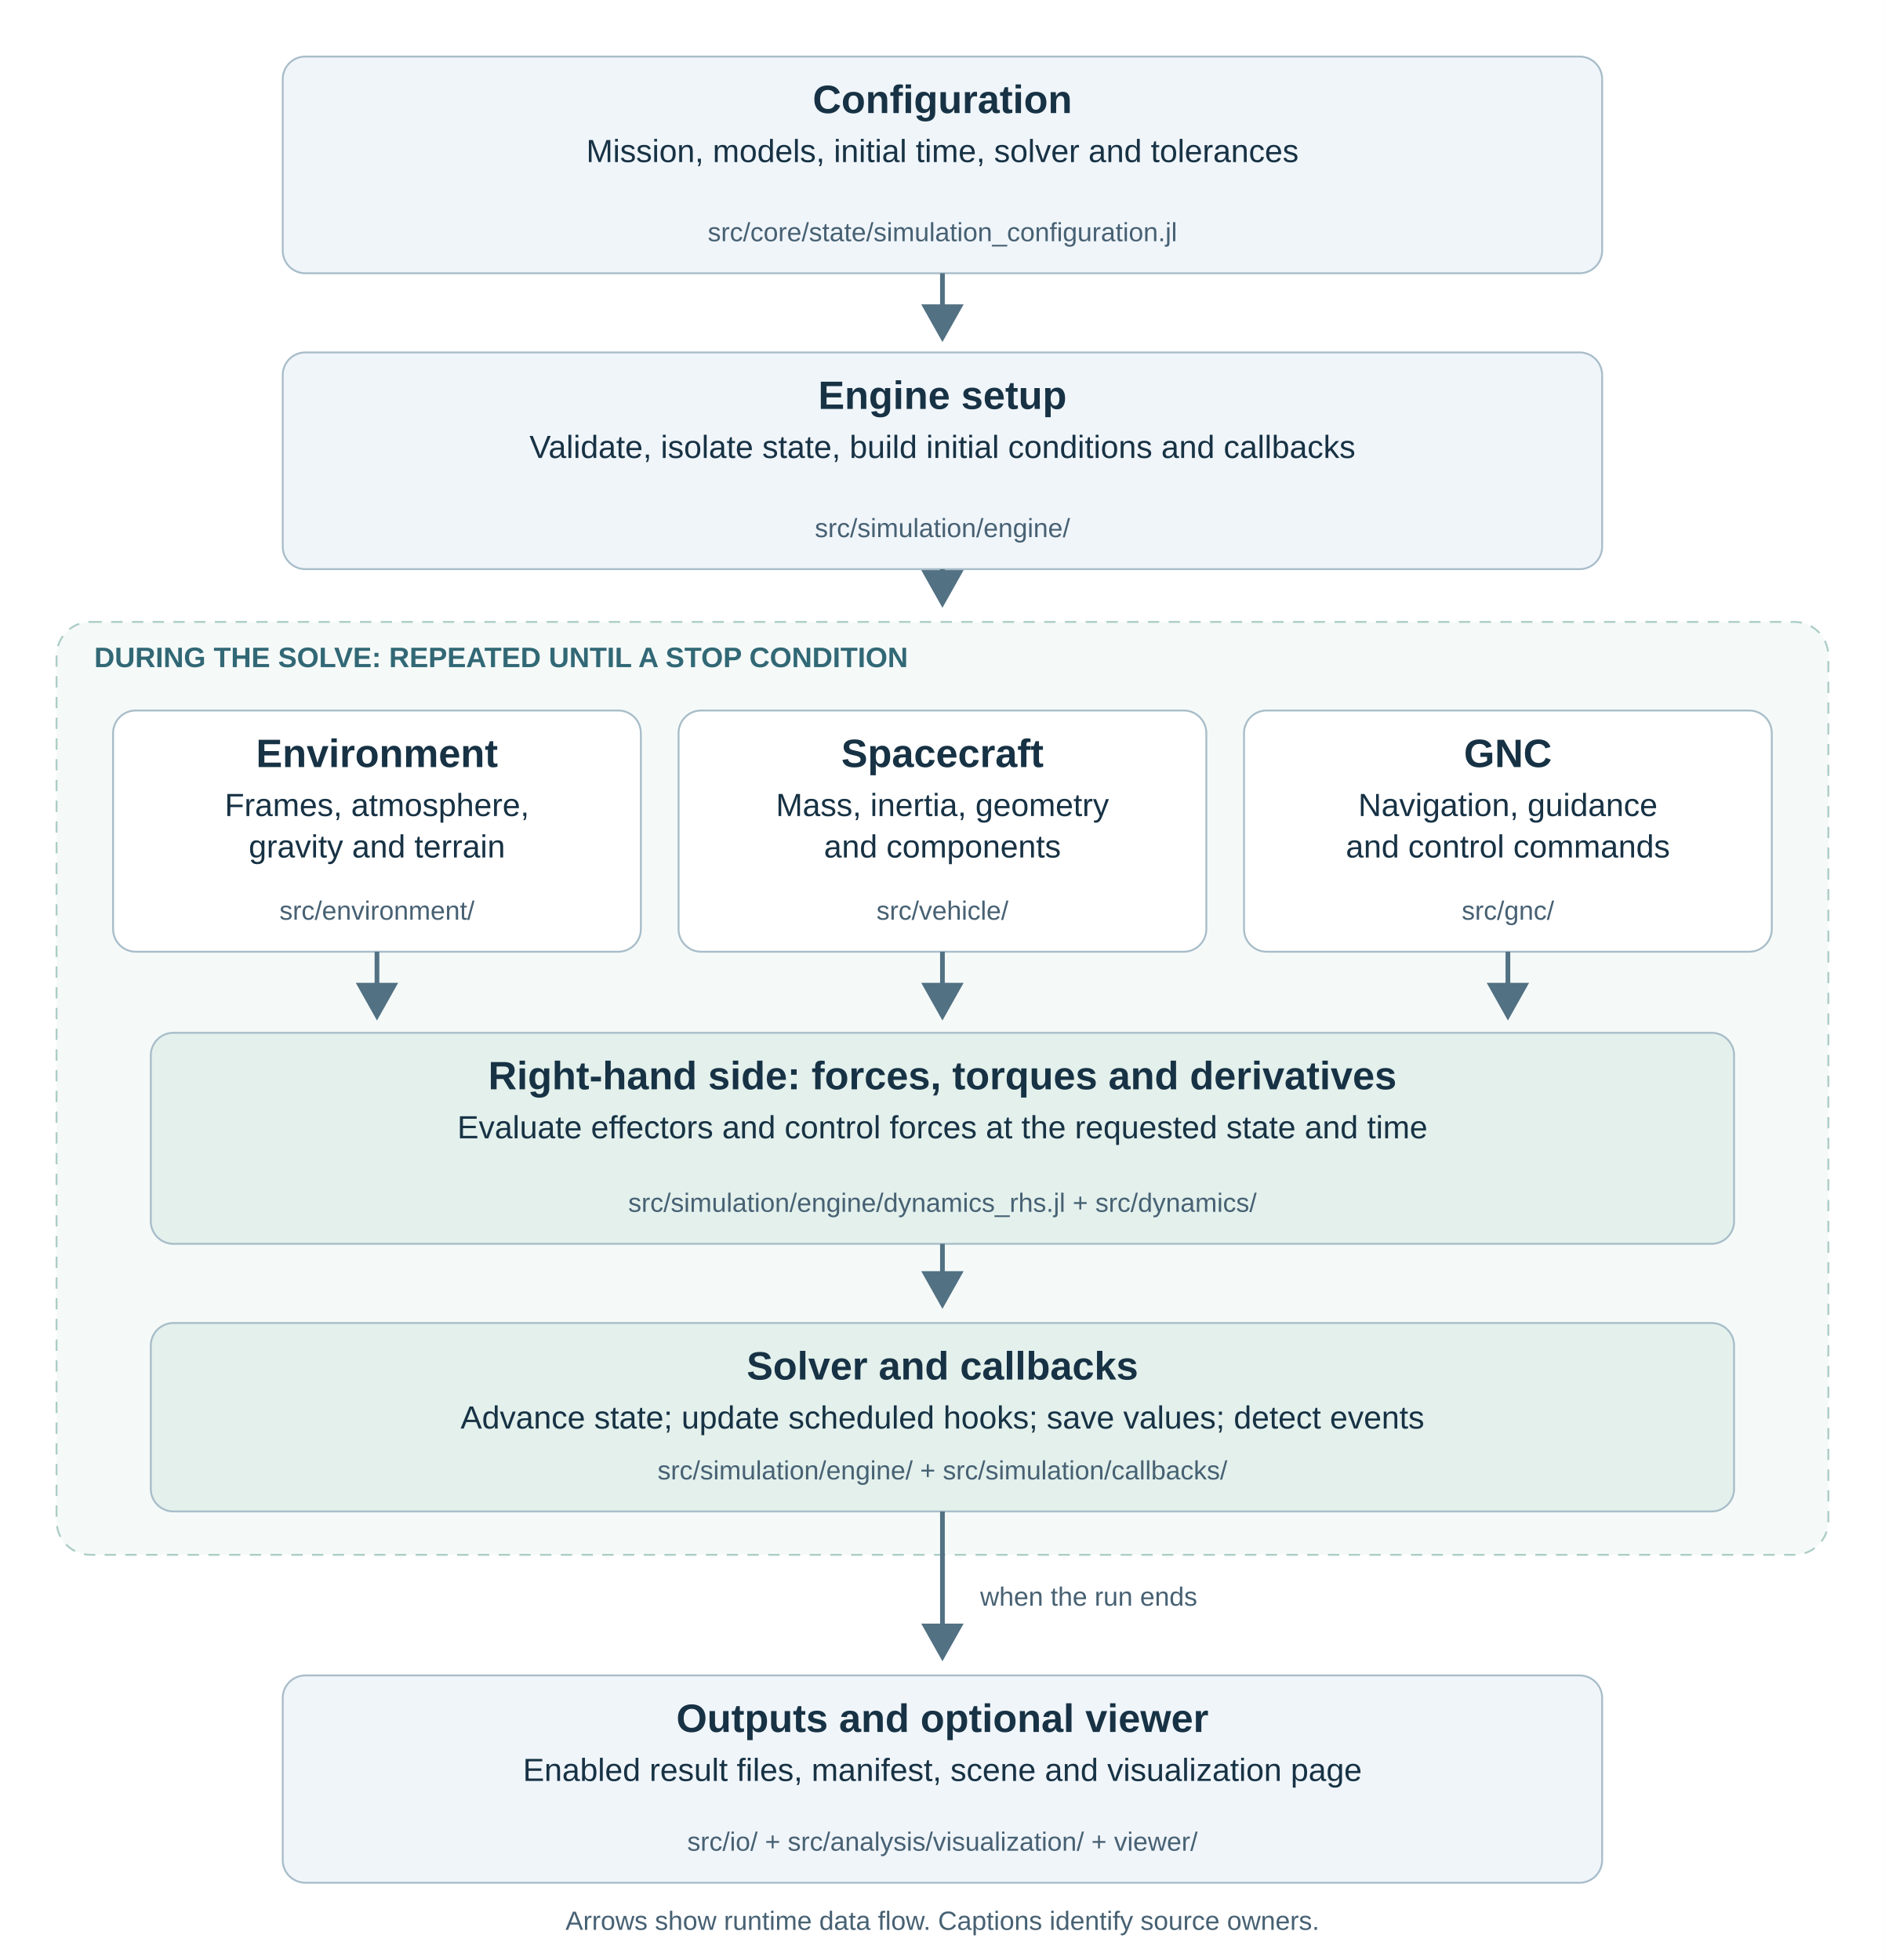
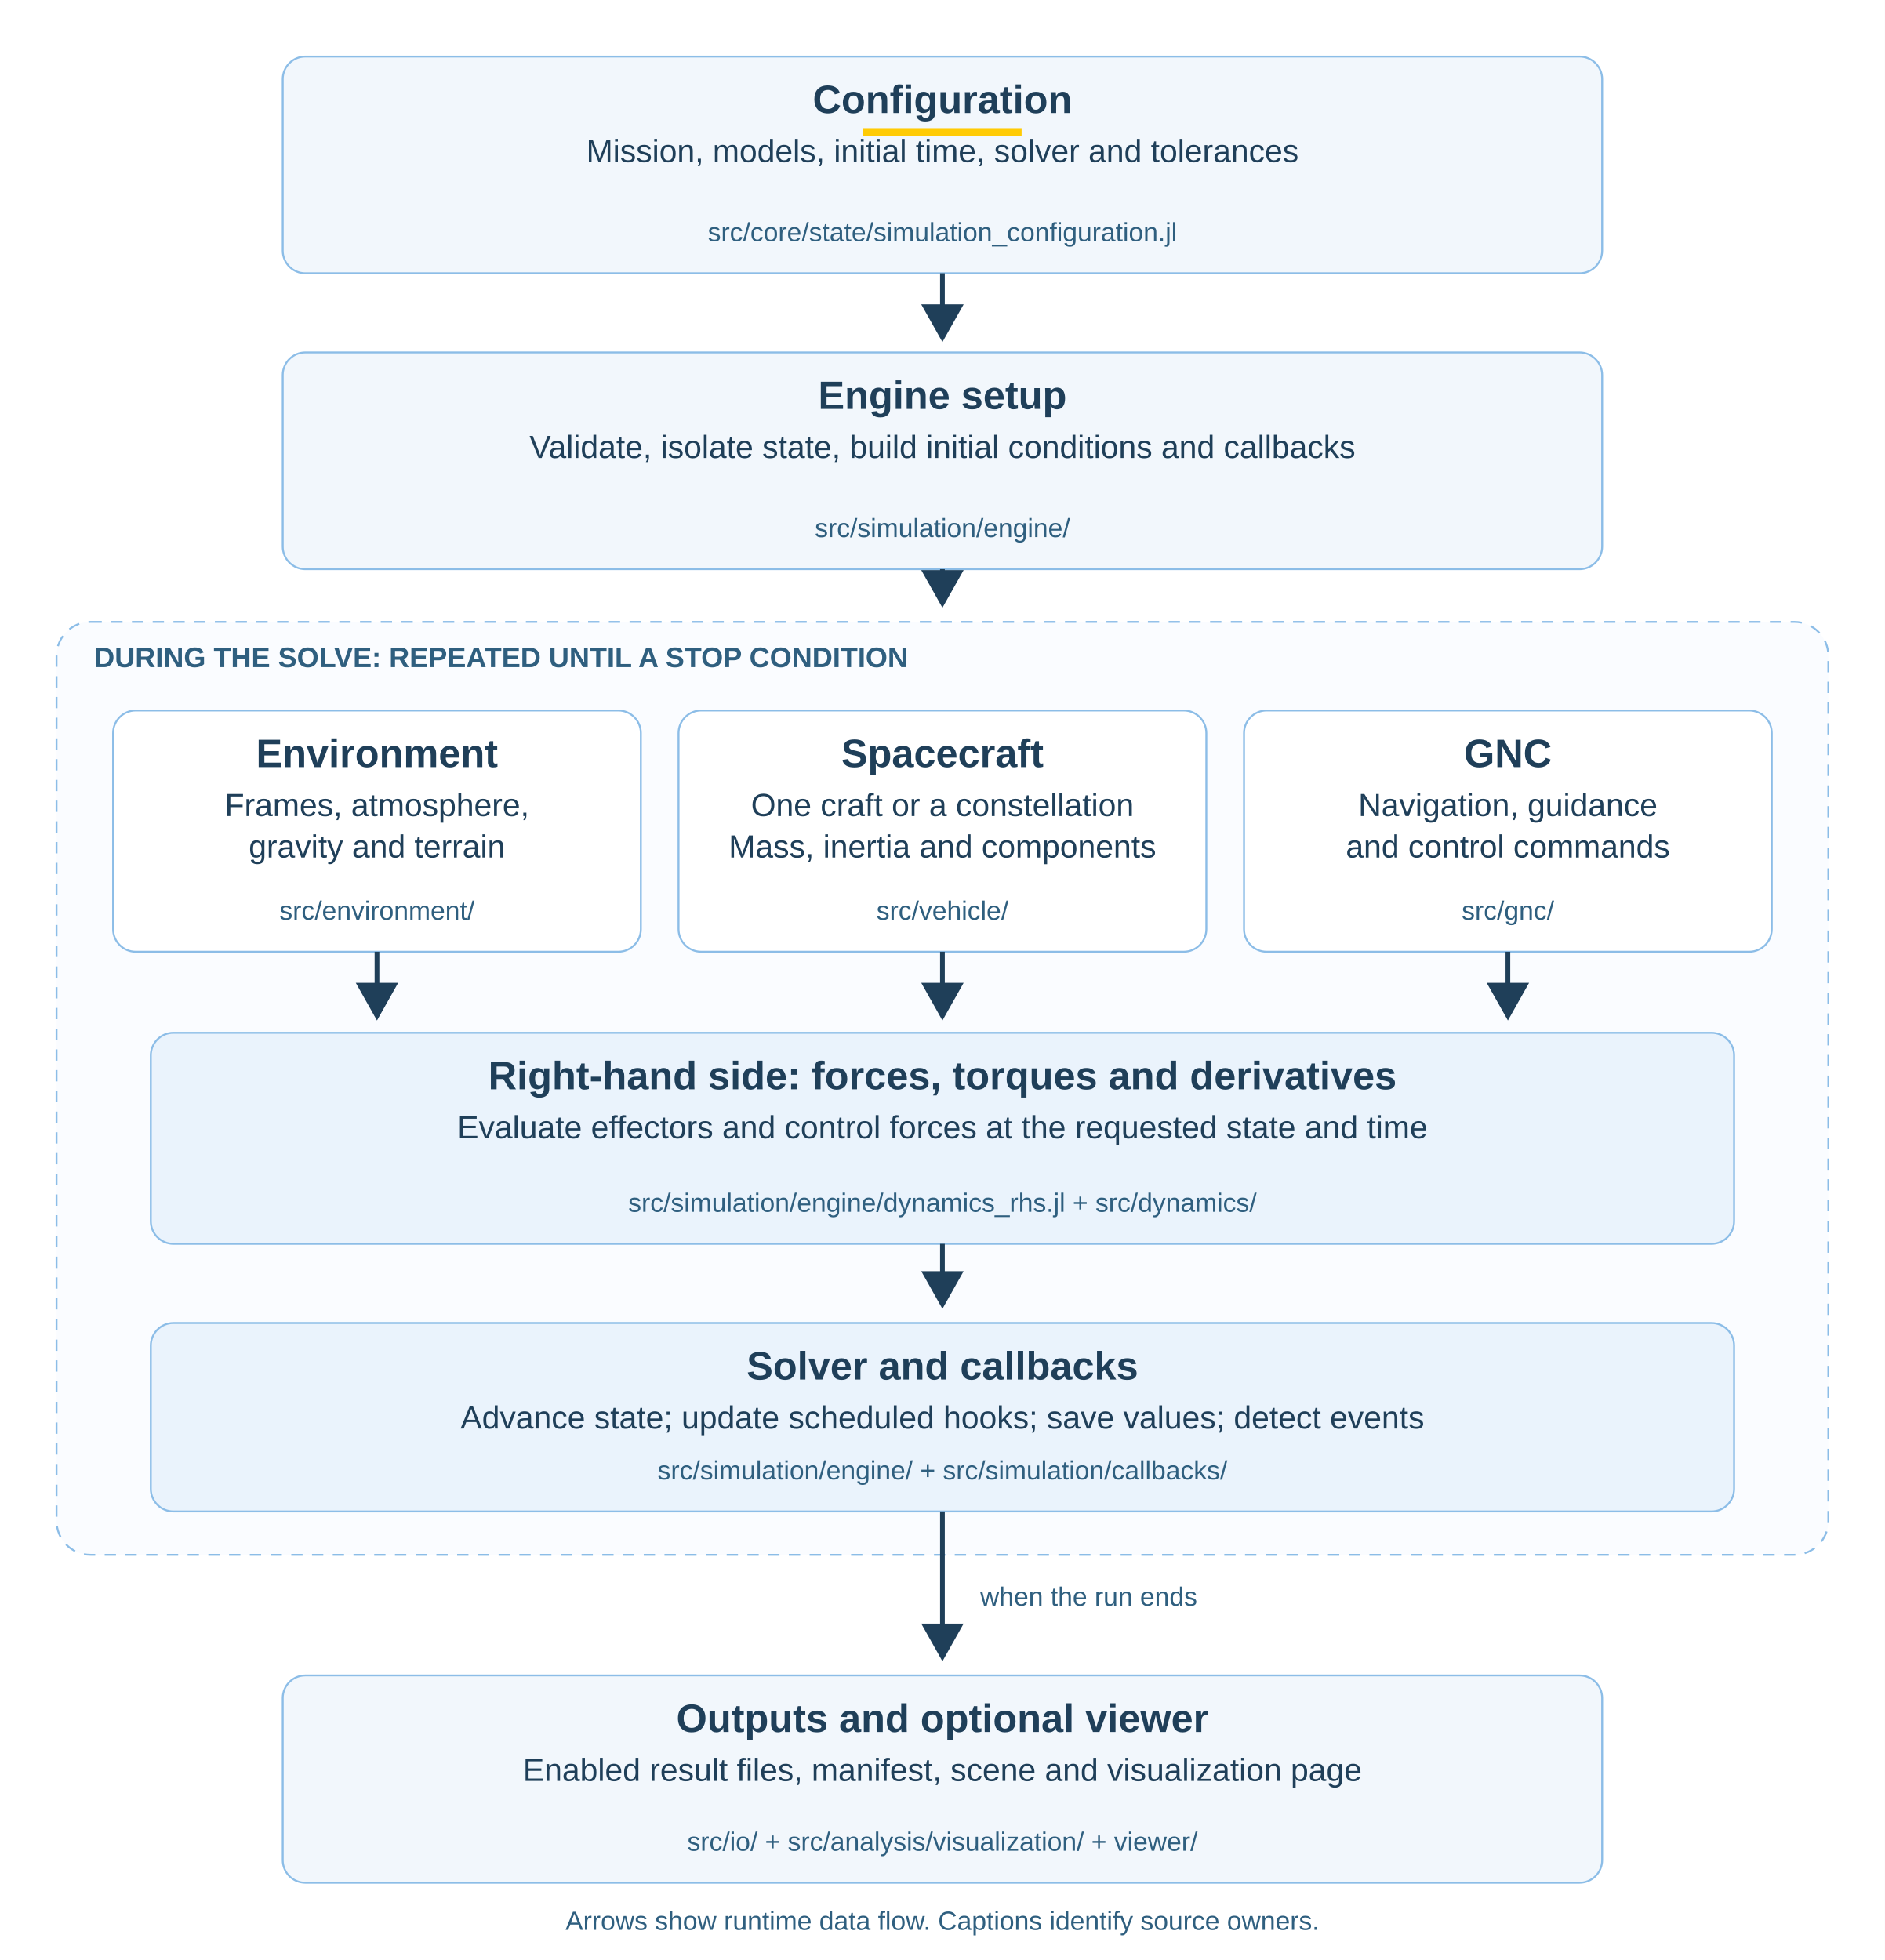
<svg xmlns="http://www.w3.org/2000/svg" width="1000" height="1040" viewBox="0 0 1000 1040" role="img" aria-labelledby="title desc">
  <defs>
    <marker id="arrow" markerWidth="9" markerHeight="9" refX="7" refY="4.5" orient="auto">
-       <path d="M0,0 L8,4.5 L0,9 Z" fill="#527183" />
+       <path d="M0,0 L8,4.5 L0,9 Z" fill="#1f3f59" />
    </marker>
  </defs>
  <rect width="1000" height="1040" fill="#fff" />
-   <style>text{font-family:Arial,Helvetica,sans-serif;fill:#173244}.title{font-size:21px;font-weight:700}.body{font-size:17px}.owner{font-size:14px;fill:#476173}.label{font-size:15px;font-weight:700;fill:#326875}.arrow{fill:none;stroke:#527183;stroke-width:2.5;marker-end:url(#arrow)}</style>
-   <rect x="150" y="30" width="700" height="115" rx="12" fill="#f0f5fa" stroke="#a8bdc9" />
+   <style>text{font-family:Arial,Helvetica,sans-serif;fill:#1f3f59}.title{font-size:21px;font-weight:700}.body{font-size:17px}.owner{font-size:14px;fill:#2f5f7f}.label{font-size:15px;font-weight:700;fill:#2f5f7f}.arrow{fill:none;stroke:#1f3f59;stroke-width:2.5;marker-end:url(#arrow)}</style>
+   <rect x="150" y="30" width="700" height="115" rx="12" fill="#f2f7fc" stroke="#8cbde7" />
  <text x="500.0" y="60" class="title" text-anchor="middle">Configuration</text>
  <text x="500.0" y="86" class="body" text-anchor="middle">Mission, models, initial time, solver and tolerances</text>
  <text x="500.0" y="128" class="owner" text-anchor="middle">src/core/state/simulation_configuration.jl</text>
  <path d="M500,145 V179" class="arrow" />
-   <rect x="150" y="187" width="700" height="115" rx="12" fill="#f0f5fa" stroke="#a8bdc9" />
+   <rect x="150" y="187" width="700" height="115" rx="12" fill="#f2f7fc" stroke="#8cbde7" />
  <text x="500.0" y="217" class="title" text-anchor="middle">Engine setup</text>
  <text x="500.0" y="243" class="body" text-anchor="middle">Validate, isolate state, build initial conditions and callbacks</text>
  <text x="500.0" y="285" class="owner" text-anchor="middle">src/simulation/engine/</text>
  <path d="M500,302 V320" class="arrow" />
-   <rect x="30" y="330" width="940" height="495" rx="18" fill="#f5faf9" stroke="#accdc6" stroke-dasharray="6 5" />
+   <rect x="30" y="330" width="940" height="495" rx="18" fill="#fafcff" stroke="#8cbde7" stroke-dasharray="6 5" />
  <text x="50" y="354" class="label" text-anchor="start">DURING THE SOLVE: REPEATED UNTIL A STOP CONDITION</text>
-   <rect x="60" y="377" width="280" height="128" rx="12" fill="#fff" stroke="#a8bdc9" />
+   <rect x="60" y="377" width="280" height="128" rx="12" fill="#fff" stroke="#8cbde7" />
  <text x="200.0" y="407" class="title" text-anchor="middle">Environment</text>
  <text x="200.0" y="433" class="body" text-anchor="middle">Frames, atmosphere,</text>
  <text x="200.0" y="455" class="body" text-anchor="middle">gravity and terrain</text>
  <text x="200.0" y="488" class="owner" text-anchor="middle">src/environment/</text>
-   <rect x="360" y="377" width="280" height="128" rx="12" fill="#fff" stroke="#a8bdc9" />
+   <rect x="360" y="377" width="280" height="128" rx="12" fill="#fff" stroke="#8cbde7" />
  <text x="500.0" y="407" class="title" text-anchor="middle">Spacecraft</text>
-   <text x="500.0" y="433" class="body" text-anchor="middle">Mass, inertia, geometry</text>
-   <text x="500.0" y="455" class="body" text-anchor="middle">and components</text>
+   <text x="500.0" y="433" class="body" text-anchor="middle">One craft or a constellation</text>
+   <text x="500.0" y="455" class="body" text-anchor="middle">Mass, inertia and components</text>
  <text x="500.0" y="488" class="owner" text-anchor="middle">src/vehicle/</text>
-   <rect x="660" y="377" width="280" height="128" rx="12" fill="#fff" stroke="#a8bdc9" />
+   <rect x="660" y="377" width="280" height="128" rx="12" fill="#fff" stroke="#8cbde7" />
  <text x="800.0" y="407" class="title" text-anchor="middle">GNC</text>
  <text x="800.0" y="433" class="body" text-anchor="middle">Navigation, guidance</text>
  <text x="800.0" y="455" class="body" text-anchor="middle">and control commands</text>
  <text x="800.0" y="488" class="owner" text-anchor="middle">src/gnc/</text>
  <path d="M200,505 V539" class="arrow" />
  <path d="M500,505 V539" class="arrow" />
  <path d="M800,505 V539" class="arrow" />
-   <rect x="80" y="548" width="840" height="112" rx="12" fill="#e3f0ec" stroke="#a8bdc9" />
+   <rect x="80" y="548" width="840" height="112" rx="12" fill="#eaf3fc" stroke="#8cbde7" />
  <text x="500.0" y="578" class="title" text-anchor="middle">Right-hand side: forces, torques and derivatives</text>
  <text x="500.0" y="604" class="body" text-anchor="middle">Evaluate effectors and control forces at the requested state and time</text>
  <text x="500.0" y="643" class="owner" text-anchor="middle">src/simulation/engine/dynamics_rhs.jl + src/dynamics/</text>
  <path d="M500,660 V692" class="arrow" />
-   <rect x="80" y="702" width="840" height="100" rx="12" fill="#e3f0ec" stroke="#a8bdc9" />
+   <rect x="80" y="702" width="840" height="100" rx="12" fill="#eaf3fc" stroke="#8cbde7" />
  <text x="500.0" y="732" class="title" text-anchor="middle">Solver and callbacks</text>
  <text x="500.0" y="758" class="body" text-anchor="middle">Advance state; update scheduled hooks; save values; detect events</text>
  <text x="500.0" y="785" class="owner" text-anchor="middle">src/simulation/engine/ + src/simulation/callbacks/</text>
  <path d="M500,802 V879" class="arrow" />
  <text x="520" y="852" class="owner" text-anchor="start">when the run ends</text>
-   <rect x="150" y="889" width="700" height="110" rx="12" fill="#f0f5fa" stroke="#a8bdc9" />
+   <rect x="150" y="889" width="700" height="110" rx="12" fill="#f2f7fc" stroke="#8cbde7" />
  <text x="500.0" y="919" class="title" text-anchor="middle">Outputs and optional viewer</text>
  <text x="500.0" y="945" class="body" text-anchor="middle">Enabled result files, manifest, scene and visualization page</text>
  <text x="500.0" y="982" class="owner" text-anchor="middle">src/io/ + src/analysis/visualization/ + viewer/</text>
  <text x="500" y="1024" class="owner" text-anchor="middle">Arrows show runtime data flow. Captions identify source owners.</text>
+   <path d="M458,70 H542" stroke="#ffcb05" stroke-width="4" />
</svg>
